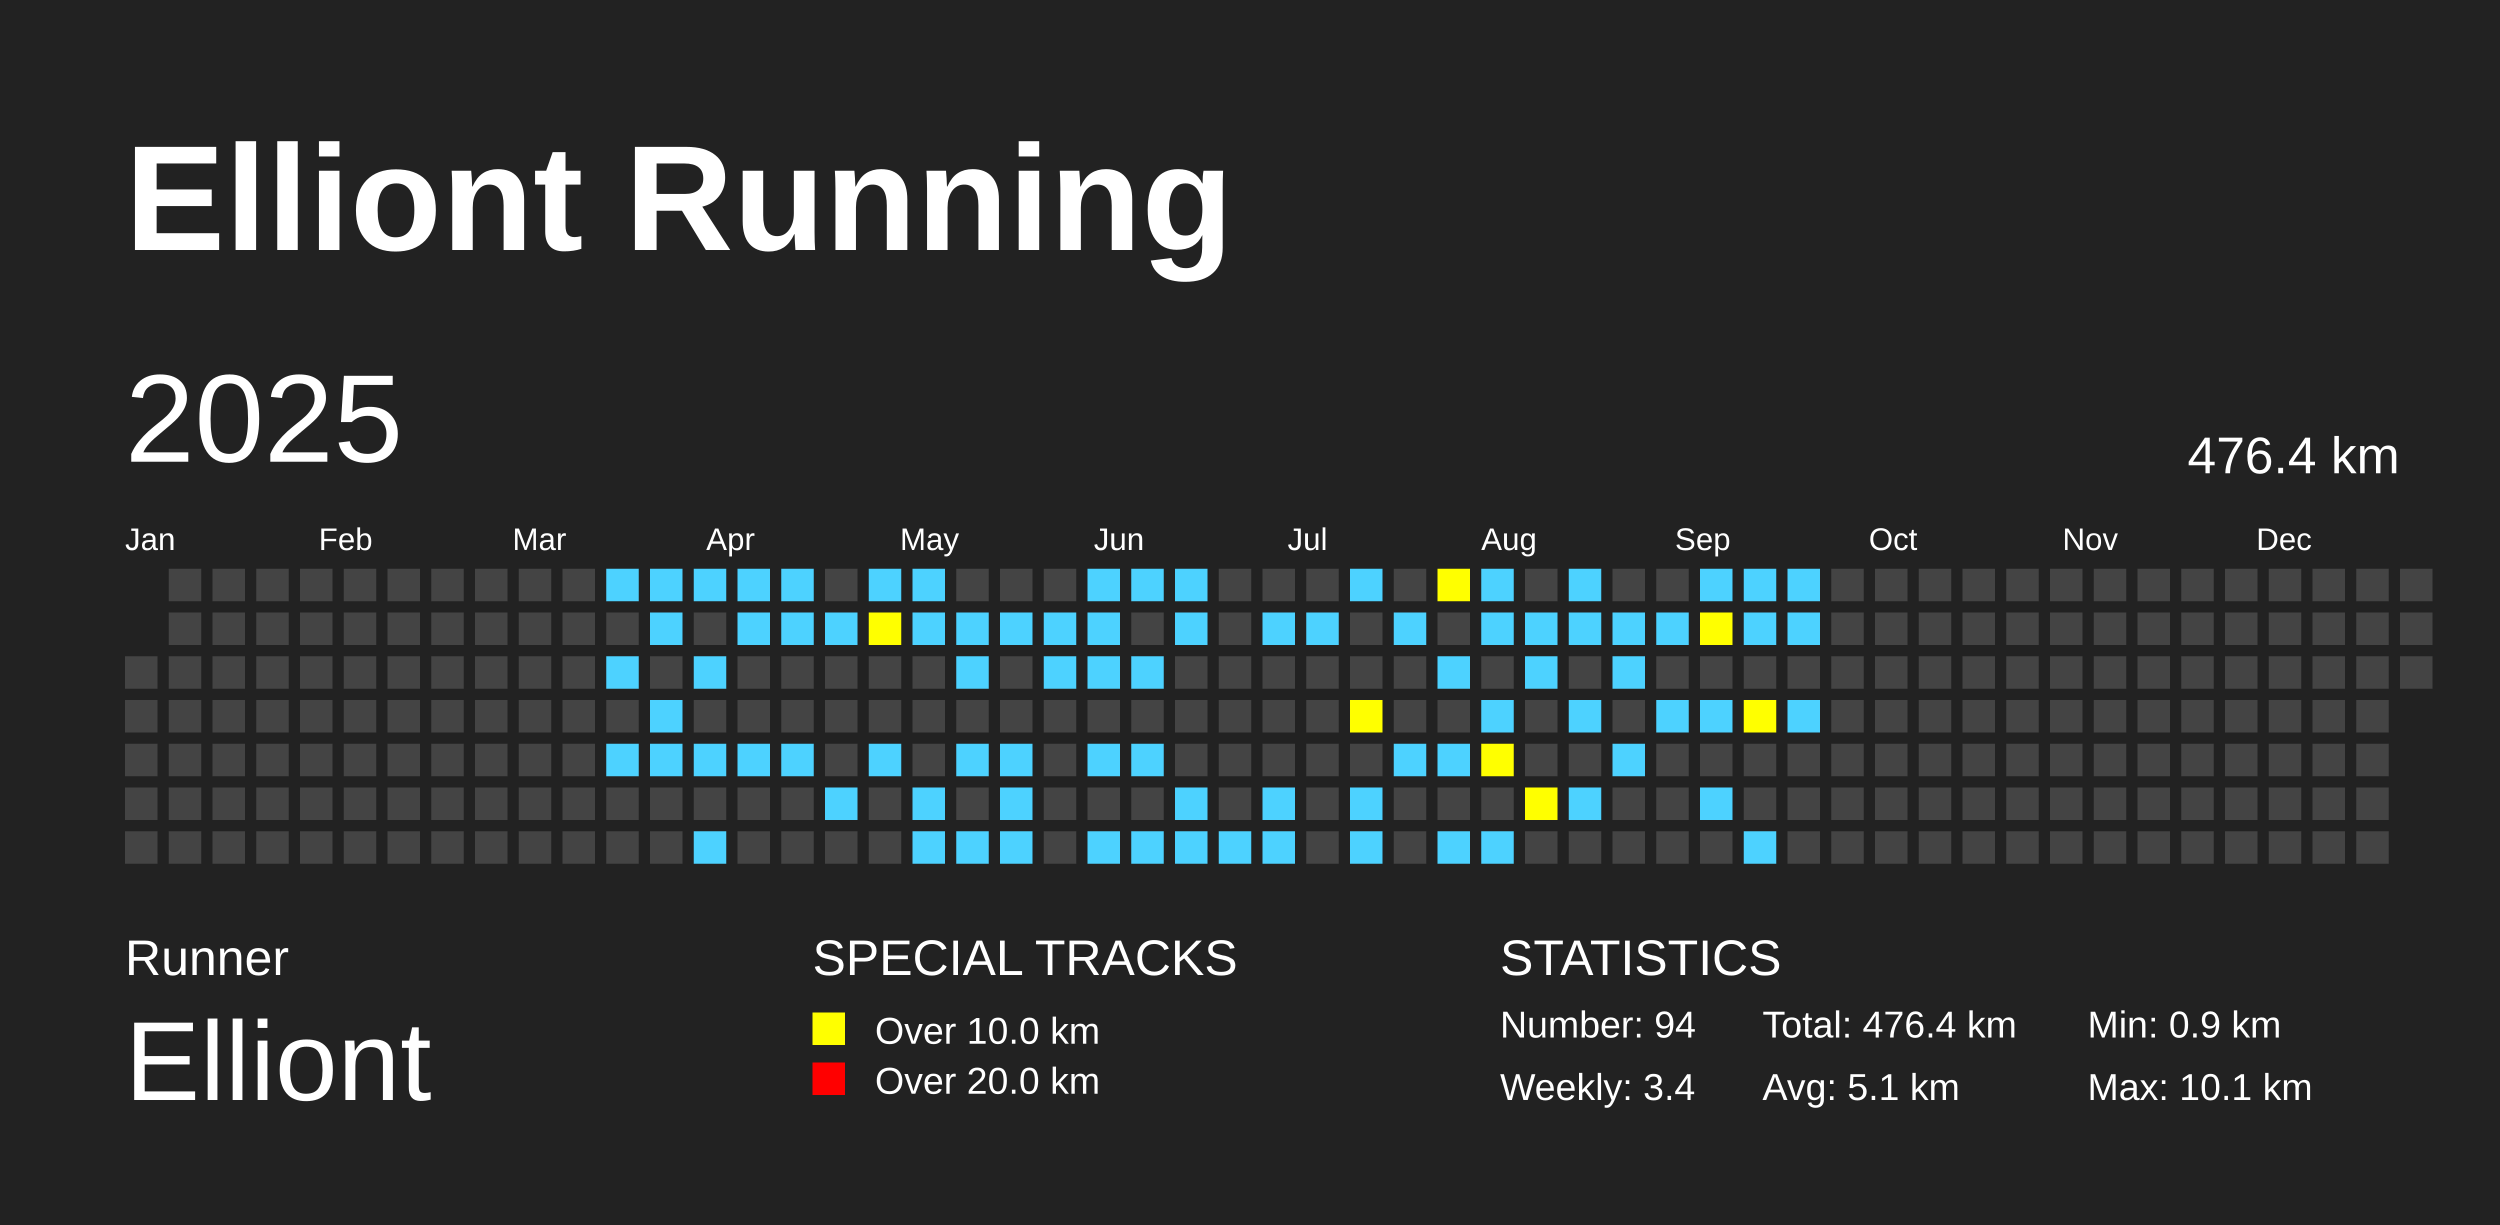
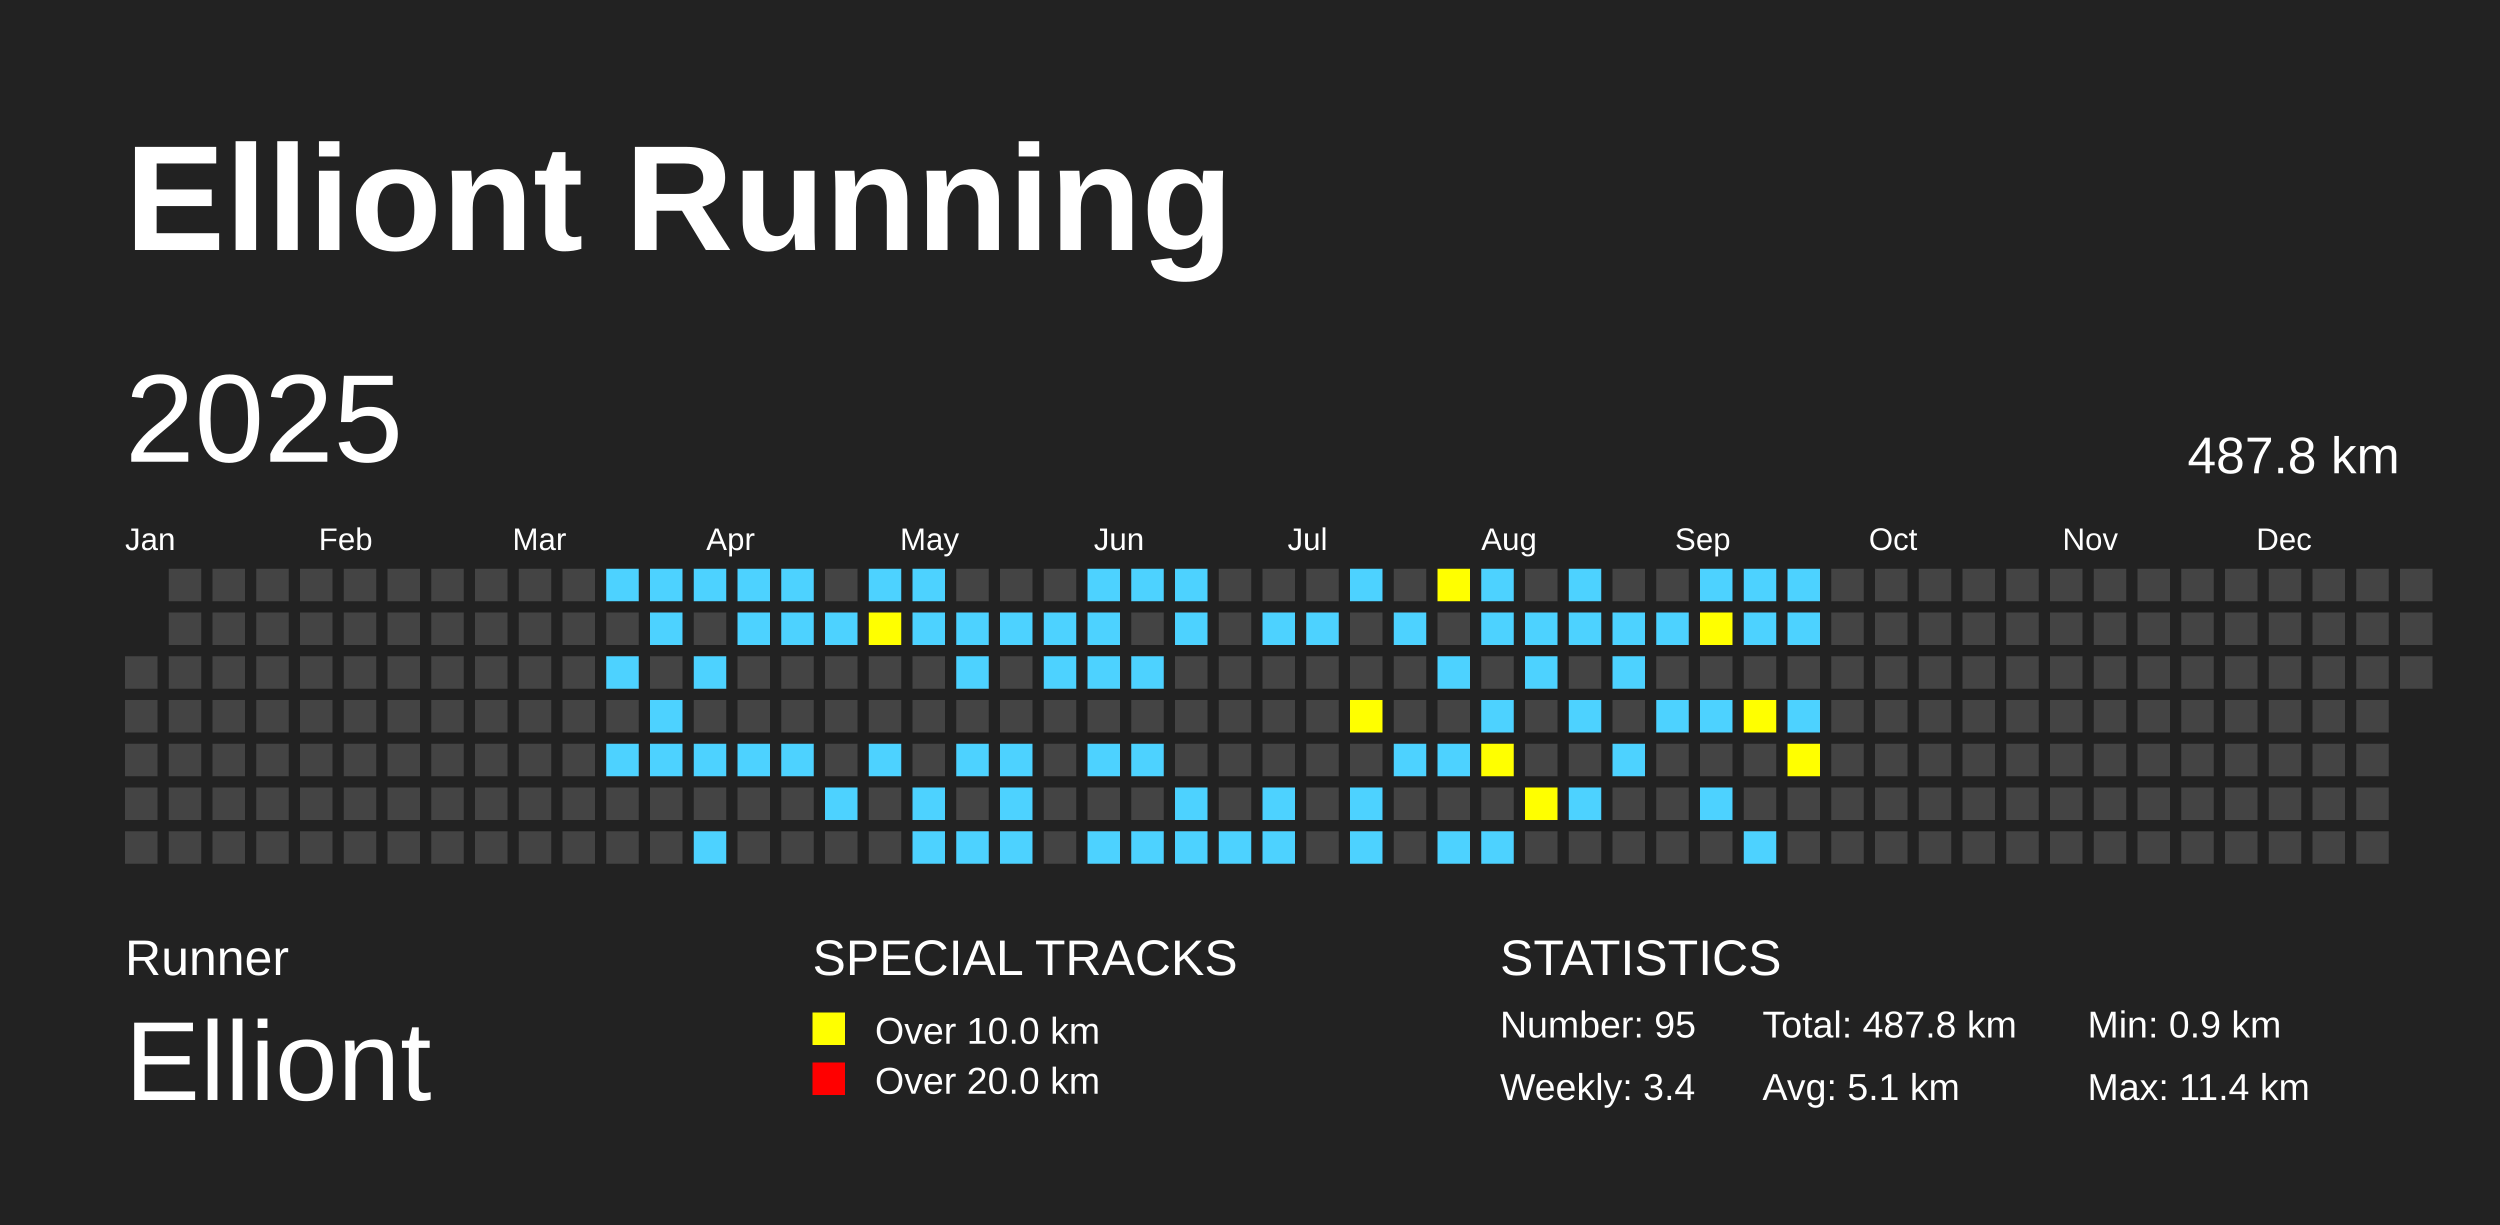
<svg xmlns="http://www.w3.org/2000/svg" baseProfile="full" height="98mm" version="1.1" viewBox="0,0,200,98" width="200mm">
  <defs />
  <rect fill="#222222" height="98" width="200" x="0" y="0" />
  <text fill="#FFFFFF" style="font-size:12px; font-family:Arial; font-weight:bold;" x="10" y="20">Elliont Running</text>
  <text fill="#FFFFFF" style="font-size:4px; font-family:Arial" x="10" y="78">Runner</text>
  <text fill="#FFFFFF" style="font-size:9px; font-family:Arial" x="10" y="88">Elliont</text>
  <text fill="#FFFFFF" style="font-size:4px; font-family:Arial" x="65" y="78">SPECIAL TRACKS</text>
  <rect fill="yellow" height="2.6" width="2.6" x="65" y="81" />
  <text fill="#FFFFFF" style="font-size:3px; font-family:Arial" x="70" y="83.5">Over 10.0 km</text>
  <rect fill="red" height="2.6" width="2.6" x="65" y="85" />
  <text fill="#FFFFFF" style="font-size:3px; font-family:Arial" x="70" y="87.5">Over 20.0 km</text>
  <text fill="#FFFFFF" style="font-size:4px; font-family:Arial" x="120" y="78">STATISTICS</text>
-   <text fill="#FFFFFF" style="font-size:3px; font-family:Arial" x="120" y="83">Number: 94</text>
+   <text fill="#FFFFFF" style="font-size:3px; font-family:Arial" x="120" y="83">Number: 95</text>
  <text fill="#FFFFFF" style="font-size:3px; font-family:Arial" x="120" y="88">Weekly: 3.4</text>
-   <text fill="#FFFFFF" style="font-size:3px; font-family:Arial" x="141" y="83">Total: 476.4 km</text>
+   <text fill="#FFFFFF" style="font-size:3px; font-family:Arial" x="141" y="83">Total: 487.8 km</text>
  <text fill="#FFFFFF" style="font-size:3px; font-family:Arial" x="141" y="88">Avg: 5.1 km</text>
  <text fill="#FFFFFF" style="font-size:3px; font-family:Arial" x="167" y="83">Min: 0.9 km</text>
-   <text fill="#FFFFFF" style="font-size:3px; font-family:Arial" x="167" y="88">Max: 10.1 km</text>
+   <text fill="#FFFFFF" style="font-size:3px; font-family:Arial" x="167" y="88">Max: 11.4 km</text>
  <text dominant-baseline="hanging" fill="#FFFFFF" style="font-size:10.0px; font-family:Arial;" x="10" y="30">2025</text>
-   <text dominant-baseline="hanging" fill="#FFFFFF" style="font-size:4.125px; font-family:Arial;" x="175" y="35">476.4 km</text>
+   <text dominant-baseline="hanging" fill="#FFFFFF" style="font-size:4.125px; font-family:Arial;" x="175" y="35">487.8 km</text>
  <text fill="#FFFFFF" style="font-size:2.5px; font-family:Arial" x="10.0" y="44">Jan</text>
  <text fill="#FFFFFF" style="font-size:2.5px; font-family:Arial" x="25.5" y="44">Feb</text>
  <text fill="#FFFFFF" style="font-size:2.5px; font-family:Arial" x="41.0" y="44">Mar</text>
  <text fill="#FFFFFF" style="font-size:2.5px; font-family:Arial" x="56.5" y="44">Apr</text>
  <text fill="#FFFFFF" style="font-size:2.5px; font-family:Arial" x="72.0" y="44">May</text>
  <text fill="#FFFFFF" style="font-size:2.5px; font-family:Arial" x="87.5" y="44">Jun</text>
  <text fill="#FFFFFF" style="font-size:2.5px; font-family:Arial" x="103.0" y="44">Jul</text>
  <text fill="#FFFFFF" style="font-size:2.5px; font-family:Arial" x="118.5" y="44">Aug</text>
  <text fill="#FFFFFF" style="font-size:2.5px; font-family:Arial" x="134.0" y="44">Sep</text>
  <text fill="#FFFFFF" style="font-size:2.5px; font-family:Arial" x="149.5" y="44">Oct</text>
  <text fill="#FFFFFF" style="font-size:2.5px; font-family:Arial" x="165.0" y="44">Nov</text>
  <text fill="#FFFFFF" style="font-size:2.5px; font-family:Arial" x="180.5" y="44">Dec</text>
  <rect fill="#444444" height="2.6" width="2.6" x="10.0" y="52.5" />
  <rect fill="#444444" height="2.6" width="2.6" x="10.0" y="56.0" />
  <rect fill="#444444" height="2.6" width="2.6" x="10.0" y="59.5" />
  <rect fill="#444444" height="2.6" width="2.6" x="10.0" y="63.0" />
  <rect fill="#444444" height="2.6" width="2.6" x="10.0" y="66.5" />
  <rect fill="#444444" height="2.6" width="2.6" x="13.5" y="45.5" />
  <rect fill="#444444" height="2.6" width="2.6" x="13.5" y="49.0" />
  <rect fill="#444444" height="2.6" width="2.6" x="13.5" y="52.5" />
  <rect fill="#444444" height="2.6" width="2.6" x="13.5" y="56.0" />
  <rect fill="#444444" height="2.6" width="2.6" x="13.5" y="59.5" />
  <rect fill="#444444" height="2.6" width="2.6" x="13.5" y="63.0" />
  <rect fill="#444444" height="2.6" width="2.6" x="13.5" y="66.5" />
  <rect fill="#444444" height="2.6" width="2.6" x="17.0" y="45.5" />
  <rect fill="#444444" height="2.6" width="2.6" x="17.0" y="49.0" />
  <rect fill="#444444" height="2.6" width="2.6" x="17.0" y="52.5" />
  <rect fill="#444444" height="2.6" width="2.6" x="17.0" y="56.0" />
  <rect fill="#444444" height="2.6" width="2.6" x="17.0" y="59.5" />
  <rect fill="#444444" height="2.6" width="2.6" x="17.0" y="63.0" />
  <rect fill="#444444" height="2.6" width="2.6" x="17.0" y="66.5" />
  <rect fill="#444444" height="2.6" width="2.6" x="20.5" y="45.5" />
  <rect fill="#444444" height="2.6" width="2.6" x="20.5" y="49.0" />
  <rect fill="#444444" height="2.6" width="2.6" x="20.5" y="52.5" />
  <rect fill="#444444" height="2.6" width="2.6" x="20.5" y="56.0" />
  <rect fill="#444444" height="2.6" width="2.6" x="20.5" y="59.5" />
  <rect fill="#444444" height="2.6" width="2.6" x="20.5" y="63.0" />
  <rect fill="#444444" height="2.6" width="2.6" x="20.5" y="66.5" />
  <rect fill="#444444" height="2.6" width="2.6" x="24.0" y="45.5" />
  <rect fill="#444444" height="2.6" width="2.6" x="24.0" y="49.0" />
  <rect fill="#444444" height="2.6" width="2.6" x="24.0" y="52.5" />
  <rect fill="#444444" height="2.6" width="2.6" x="24.0" y="56.0" />
  <rect fill="#444444" height="2.6" width="2.6" x="24.0" y="59.5" />
  <rect fill="#444444" height="2.6" width="2.6" x="24.0" y="63.0" />
  <rect fill="#444444" height="2.6" width="2.6" x="24.0" y="66.5" />
  <rect fill="#444444" height="2.6" width="2.6" x="27.5" y="45.5" />
  <rect fill="#444444" height="2.6" width="2.6" x="27.5" y="49.0" />
  <rect fill="#444444" height="2.6" width="2.6" x="27.5" y="52.5" />
  <rect fill="#444444" height="2.6" width="2.6" x="27.5" y="56.0" />
  <rect fill="#444444" height="2.6" width="2.6" x="27.5" y="59.5" />
  <rect fill="#444444" height="2.6" width="2.6" x="27.5" y="63.0" />
  <rect fill="#444444" height="2.6" width="2.6" x="27.5" y="66.5" />
  <rect fill="#444444" height="2.6" width="2.6" x="31.0" y="45.5" />
  <rect fill="#444444" height="2.6" width="2.6" x="31.0" y="49.0" />
  <rect fill="#444444" height="2.6" width="2.6" x="31.0" y="52.5" />
  <rect fill="#444444" height="2.6" width="2.6" x="31.0" y="56.0" />
  <rect fill="#444444" height="2.6" width="2.6" x="31.0" y="59.5" />
  <rect fill="#444444" height="2.6" width="2.6" x="31.0" y="63.0" />
  <rect fill="#444444" height="2.6" width="2.6" x="31.0" y="66.5" />
  <rect fill="#444444" height="2.6" width="2.6" x="34.5" y="45.5" />
  <rect fill="#444444" height="2.6" width="2.6" x="34.5" y="49.0" />
  <rect fill="#444444" height="2.6" width="2.6" x="34.5" y="52.5" />
  <rect fill="#444444" height="2.6" width="2.6" x="34.5" y="56.0" />
  <rect fill="#444444" height="2.6" width="2.6" x="34.5" y="59.5" />
  <rect fill="#444444" height="2.6" width="2.6" x="34.5" y="63.0" />
  <rect fill="#444444" height="2.6" width="2.6" x="34.5" y="66.5" />
  <rect fill="#444444" height="2.6" width="2.6" x="38.0" y="45.5" />
  <rect fill="#444444" height="2.6" width="2.6" x="38.0" y="49.0" />
  <rect fill="#444444" height="2.6" width="2.6" x="38.0" y="52.5" />
  <rect fill="#444444" height="2.6" width="2.6" x="38.0" y="56.0" />
  <rect fill="#444444" height="2.6" width="2.6" x="38.0" y="59.5" />
  <rect fill="#444444" height="2.6" width="2.6" x="38.0" y="63.0" />
  <rect fill="#444444" height="2.6" width="2.6" x="38.0" y="66.5" />
  <rect fill="#444444" height="2.6" width="2.6" x="41.5" y="45.5" />
  <rect fill="#444444" height="2.6" width="2.6" x="41.5" y="49.0" />
  <rect fill="#444444" height="2.6" width="2.6" x="41.5" y="52.5" />
  <rect fill="#444444" height="2.6" width="2.6" x="41.5" y="56.0" />
  <rect fill="#444444" height="2.6" width="2.6" x="41.5" y="59.5" />
  <rect fill="#444444" height="2.6" width="2.6" x="41.5" y="63.0" />
  <rect fill="#444444" height="2.6" width="2.6" x="41.5" y="66.5" />
  <rect fill="#444444" height="2.6" width="2.6" x="45.0" y="45.5" />
  <rect fill="#444444" height="2.6" width="2.6" x="45.0" y="49.0" />
  <rect fill="#444444" height="2.6" width="2.6" x="45.0" y="52.5" />
  <rect fill="#444444" height="2.6" width="2.6" x="45.0" y="56.0" />
  <rect fill="#444444" height="2.6" width="2.6" x="45.0" y="59.5" />
  <rect fill="#444444" height="2.6" width="2.6" x="45.0" y="63.0" />
  <rect fill="#444444" height="2.6" width="2.6" x="45.0" y="66.5" />
  <rect fill="#4DD2FF" height="2.6" width="2.6" x="48.5" y="45.5" />
  <rect fill="#444444" height="2.6" width="2.6" x="48.5" y="49.0" />
  <rect fill="#4DD2FF" height="2.6" width="2.6" x="48.5" y="52.5" />
  <rect fill="#444444" height="2.6" width="2.6" x="48.5" y="56.0" />
  <rect fill="#4DD2FF" height="2.6" width="2.6" x="48.5" y="59.5" />
  <rect fill="#444444" height="2.6" width="2.6" x="48.5" y="63.0" />
  <rect fill="#444444" height="2.6" width="2.6" x="48.5" y="66.5" />
  <rect fill="#4DD2FF" height="2.6" width="2.6" x="52.0" y="45.5" />
  <rect fill="#4DD2FF" height="2.6" width="2.6" x="52.0" y="49.0" />
  <rect fill="#444444" height="2.6" width="2.6" x="52.0" y="52.5" />
  <rect fill="#4DD2FF" height="2.6" width="2.6" x="52.0" y="56.0" />
  <rect fill="#4DD2FF" height="2.6" width="2.6" x="52.0" y="59.5" />
  <rect fill="#444444" height="2.6" width="2.6" x="52.0" y="63.0" />
  <rect fill="#444444" height="2.6" width="2.6" x="52.0" y="66.5" />
  <rect fill="#4DD2FF" height="2.6" width="2.6" x="55.5" y="45.5" />
  <rect fill="#444444" height="2.6" width="2.6" x="55.5" y="49.0" />
  <rect fill="#4DD2FF" height="2.6" width="2.6" x="55.5" y="52.5" />
  <rect fill="#444444" height="2.6" width="2.6" x="55.5" y="56.0" />
  <rect fill="#4DD2FF" height="2.6" width="2.6" x="55.5" y="59.5" />
  <rect fill="#444444" height="2.6" width="2.6" x="55.5" y="63.0" />
  <rect fill="#4DD2FF" height="2.6" width="2.6" x="55.5" y="66.5" />
  <rect fill="#4DD2FF" height="2.6" width="2.6" x="59.0" y="45.5" />
  <rect fill="#4DD2FF" height="2.6" width="2.6" x="59.0" y="49.0" />
  <rect fill="#444444" height="2.6" width="2.6" x="59.0" y="52.5" />
  <rect fill="#444444" height="2.6" width="2.6" x="59.0" y="56.0" />
  <rect fill="#4DD2FF" height="2.6" width="2.6" x="59.0" y="59.5" />
  <rect fill="#444444" height="2.6" width="2.6" x="59.0" y="63.0" />
  <rect fill="#444444" height="2.6" width="2.6" x="59.0" y="66.5" />
  <rect fill="#4DD2FF" height="2.6" width="2.6" x="62.5" y="45.5" />
  <rect fill="#4DD2FF" height="2.6" width="2.6" x="62.5" y="49.0" />
  <rect fill="#444444" height="2.6" width="2.6" x="62.5" y="52.5" />
  <rect fill="#444444" height="2.6" width="2.6" x="62.5" y="56.0" />
  <rect fill="#4DD2FF" height="2.6" width="2.6" x="62.5" y="59.5" />
  <rect fill="#444444" height="2.6" width="2.6" x="62.5" y="63.0" />
  <rect fill="#444444" height="2.6" width="2.6" x="62.5" y="66.5" />
  <rect fill="#444444" height="2.6" width="2.6" x="66.0" y="45.5" />
  <rect fill="#4DD2FF" height="2.6" width="2.6" x="66.0" y="49.0" />
  <rect fill="#444444" height="2.6" width="2.6" x="66.0" y="52.5" />
  <rect fill="#444444" height="2.6" width="2.6" x="66.0" y="56.0" />
  <rect fill="#444444" height="2.6" width="2.6" x="66.0" y="59.5" />
  <rect fill="#4DD2FF" height="2.6" width="2.6" x="66.0" y="63.0" />
  <rect fill="#444444" height="2.6" width="2.6" x="66.0" y="66.5" />
  <rect fill="#4DD2FF" height="2.6" width="2.6" x="69.5" y="45.5" />
  <rect fill="yellow" height="2.6" width="2.6" x="69.5" y="49.0" />
  <rect fill="#444444" height="2.6" width="2.6" x="69.5" y="52.5" />
  <rect fill="#444444" height="2.6" width="2.6" x="69.5" y="56.0" />
  <rect fill="#4DD2FF" height="2.6" width="2.6" x="69.5" y="59.5" />
  <rect fill="#444444" height="2.6" width="2.6" x="69.5" y="63.0" />
  <rect fill="#444444" height="2.6" width="2.6" x="69.5" y="66.5" />
  <rect fill="#4DD2FF" height="2.6" width="2.6" x="73.0" y="45.5" />
  <rect fill="#4DD2FF" height="2.6" width="2.6" x="73.0" y="49.0" />
  <rect fill="#444444" height="2.6" width="2.6" x="73.0" y="52.5" />
  <rect fill="#444444" height="2.6" width="2.6" x="73.0" y="56.0" />
  <rect fill="#444444" height="2.6" width="2.6" x="73.0" y="59.5" />
  <rect fill="#4DD2FF" height="2.6" width="2.6" x="73.0" y="63.0" />
  <rect fill="#4DD2FF" height="2.6" width="2.6" x="73.0" y="66.5" />
  <rect fill="#444444" height="2.6" width="2.6" x="76.5" y="45.5" />
  <rect fill="#4DD2FF" height="2.6" width="2.6" x="76.5" y="49.0" />
  <rect fill="#4DD2FF" height="2.6" width="2.6" x="76.5" y="52.5" />
  <rect fill="#444444" height="2.6" width="2.6" x="76.5" y="56.0" />
  <rect fill="#4DD2FF" height="2.6" width="2.6" x="76.5" y="59.5" />
  <rect fill="#444444" height="2.6" width="2.6" x="76.5" y="63.0" />
  <rect fill="#4DD2FF" height="2.6" width="2.6" x="76.5" y="66.5" />
  <rect fill="#444444" height="2.6" width="2.6" x="80.0" y="45.5" />
  <rect fill="#4DD2FF" height="2.6" width="2.6" x="80.0" y="49.0" />
  <rect fill="#444444" height="2.6" width="2.6" x="80.0" y="52.5" />
  <rect fill="#444444" height="2.6" width="2.6" x="80.0" y="56.0" />
  <rect fill="#4DD2FF" height="2.6" width="2.6" x="80.0" y="59.5" />
  <rect fill="#4DD2FF" height="2.6" width="2.6" x="80.0" y="63.0" />
  <rect fill="#4DD2FF" height="2.6" width="2.6" x="80.0" y="66.5" />
  <rect fill="#444444" height="2.6" width="2.6" x="83.5" y="45.5" />
  <rect fill="#4DD2FF" height="2.6" width="2.6" x="83.5" y="49.0" />
  <rect fill="#4DD2FF" height="2.6" width="2.6" x="83.5" y="52.5" />
  <rect fill="#444444" height="2.6" width="2.6" x="83.5" y="56.0" />
  <rect fill="#444444" height="2.6" width="2.6" x="83.5" y="59.5" />
  <rect fill="#444444" height="2.6" width="2.6" x="83.5" y="63.0" />
  <rect fill="#444444" height="2.6" width="2.6" x="83.5" y="66.5" />
  <rect fill="#4DD2FF" height="2.6" width="2.6" x="87.0" y="45.5" />
  <rect fill="#4DD2FF" height="2.6" width="2.6" x="87.0" y="49.0" />
  <rect fill="#4DD2FF" height="2.6" width="2.6" x="87.0" y="52.5" />
  <rect fill="#444444" height="2.6" width="2.6" x="87.0" y="56.0" />
  <rect fill="#4DD2FF" height="2.6" width="2.6" x="87.0" y="59.5" />
  <rect fill="#444444" height="2.6" width="2.6" x="87.0" y="63.0" />
  <rect fill="#4DD2FF" height="2.6" width="2.6" x="87.0" y="66.5" />
  <rect fill="#4DD2FF" height="2.6" width="2.6" x="90.5" y="45.5" />
  <rect fill="#444444" height="2.6" width="2.6" x="90.5" y="49.0" />
  <rect fill="#4DD2FF" height="2.6" width="2.6" x="90.5" y="52.5" />
  <rect fill="#444444" height="2.6" width="2.6" x="90.5" y="56.0" />
  <rect fill="#4DD2FF" height="2.6" width="2.6" x="90.5" y="59.5" />
  <rect fill="#444444" height="2.6" width="2.6" x="90.5" y="63.0" />
  <rect fill="#4DD2FF" height="2.6" width="2.6" x="90.5" y="66.5" />
  <rect fill="#4DD2FF" height="2.6" width="2.6" x="94.0" y="45.5" />
  <rect fill="#4DD2FF" height="2.6" width="2.6" x="94.0" y="49.0" />
  <rect fill="#444444" height="2.6" width="2.6" x="94.0" y="52.5" />
  <rect fill="#444444" height="2.6" width="2.6" x="94.0" y="56.0" />
  <rect fill="#444444" height="2.6" width="2.6" x="94.0" y="59.5" />
  <rect fill="#4DD2FF" height="2.6" width="2.6" x="94.0" y="63.0" />
  <rect fill="#4DD2FF" height="2.6" width="2.6" x="94.0" y="66.5" />
  <rect fill="#444444" height="2.6" width="2.6" x="97.5" y="45.5" />
  <rect fill="#444444" height="2.6" width="2.6" x="97.5" y="49.0" />
  <rect fill="#444444" height="2.6" width="2.6" x="97.5" y="52.5" />
  <rect fill="#444444" height="2.6" width="2.6" x="97.5" y="56.0" />
  <rect fill="#444444" height="2.6" width="2.6" x="97.5" y="59.5" />
  <rect fill="#444444" height="2.6" width="2.6" x="97.5" y="63.0" />
  <rect fill="#4DD2FF" height="2.6" width="2.6" x="97.5" y="66.5" />
  <rect fill="#444444" height="2.6" width="2.6" x="101.0" y="45.5" />
  <rect fill="#4DD2FF" height="2.6" width="2.6" x="101.0" y="49.0" />
  <rect fill="#444444" height="2.6" width="2.6" x="101.0" y="52.5" />
  <rect fill="#444444" height="2.6" width="2.6" x="101.0" y="56.0" />
  <rect fill="#444444" height="2.6" width="2.6" x="101.0" y="59.5" />
  <rect fill="#4DD2FF" height="2.6" width="2.6" x="101.0" y="63.0" />
  <rect fill="#4DD2FF" height="2.6" width="2.6" x="101.0" y="66.5" />
  <rect fill="#444444" height="2.6" width="2.6" x="104.5" y="45.5" />
  <rect fill="#4DD2FF" height="2.6" width="2.6" x="104.5" y="49.0" />
  <rect fill="#444444" height="2.6" width="2.6" x="104.5" y="52.5" />
  <rect fill="#444444" height="2.6" width="2.6" x="104.5" y="56.0" />
  <rect fill="#444444" height="2.6" width="2.6" x="104.5" y="59.5" />
  <rect fill="#444444" height="2.6" width="2.6" x="104.5" y="63.0" />
  <rect fill="#444444" height="2.6" width="2.6" x="104.5" y="66.5" />
  <rect fill="#4DD2FF" height="2.6" width="2.6" x="108.0" y="45.5" />
  <rect fill="#444444" height="2.6" width="2.6" x="108.0" y="49.0" />
  <rect fill="#444444" height="2.6" width="2.6" x="108.0" y="52.5" />
  <rect fill="yellow" height="2.6" width="2.6" x="108.0" y="56.0" />
  <rect fill="#444444" height="2.6" width="2.6" x="108.0" y="59.5" />
  <rect fill="#4DD2FF" height="2.6" width="2.6" x="108.0" y="63.0" />
  <rect fill="#4DD2FF" height="2.6" width="2.6" x="108.0" y="66.5" />
  <rect fill="#444444" height="2.6" width="2.6" x="111.5" y="45.5" />
  <rect fill="#4DD2FF" height="2.6" width="2.6" x="111.5" y="49.0" />
  <rect fill="#444444" height="2.6" width="2.6" x="111.5" y="52.5" />
  <rect fill="#444444" height="2.6" width="2.6" x="111.5" y="56.0" />
  <rect fill="#4DD2FF" height="2.6" width="2.6" x="111.5" y="59.5" />
  <rect fill="#444444" height="2.6" width="2.6" x="111.5" y="63.0" />
  <rect fill="#444444" height="2.6" width="2.6" x="111.5" y="66.5" />
  <rect fill="yellow" height="2.6" width="2.6" x="115.0" y="45.5" />
  <rect fill="#444444" height="2.6" width="2.6" x="115.0" y="49.0" />
  <rect fill="#4DD2FF" height="2.6" width="2.6" x="115.0" y="52.5" />
  <rect fill="#444444" height="2.6" width="2.6" x="115.0" y="56.0" />
  <rect fill="#4DD2FF" height="2.6" width="2.6" x="115.0" y="59.5" />
  <rect fill="#444444" height="2.6" width="2.6" x="115.0" y="63.0" />
  <rect fill="#4DD2FF" height="2.6" width="2.6" x="115.0" y="66.5" />
  <rect fill="#4DD2FF" height="2.6" width="2.6" x="118.5" y="45.5" />
  <rect fill="#4DD2FF" height="2.6" width="2.6" x="118.5" y="49.0" />
  <rect fill="#444444" height="2.6" width="2.6" x="118.5" y="52.5" />
  <rect fill="#4DD2FF" height="2.6" width="2.6" x="118.5" y="56.0" />
  <rect fill="yellow" height="2.6" width="2.6" x="118.5" y="59.5" />
  <rect fill="#444444" height="2.6" width="2.6" x="118.5" y="63.0" />
  <rect fill="#4DD2FF" height="2.6" width="2.6" x="118.5" y="66.5" />
  <rect fill="#444444" height="2.6" width="2.6" x="122.0" y="45.5" />
  <rect fill="#4DD2FF" height="2.6" width="2.6" x="122.0" y="49.0" />
  <rect fill="#4DD2FF" height="2.6" width="2.6" x="122.0" y="52.5" />
  <rect fill="#444444" height="2.6" width="2.6" x="122.0" y="56.0" />
  <rect fill="#444444" height="2.6" width="2.6" x="122.0" y="59.5" />
  <rect fill="yellow" height="2.6" width="2.6" x="122.0" y="63.0" />
  <rect fill="#444444" height="2.6" width="2.6" x="122.0" y="66.5" />
  <rect fill="#4DD2FF" height="2.6" width="2.6" x="125.5" y="45.5" />
  <rect fill="#4DD2FF" height="2.6" width="2.6" x="125.5" y="49.0" />
  <rect fill="#444444" height="2.6" width="2.6" x="125.5" y="52.5" />
  <rect fill="#4DD2FF" height="2.6" width="2.6" x="125.5" y="56.0" />
  <rect fill="#444444" height="2.6" width="2.6" x="125.5" y="59.5" />
  <rect fill="#4DD2FF" height="2.6" width="2.6" x="125.5" y="63.0" />
  <rect fill="#444444" height="2.6" width="2.6" x="125.5" y="66.5" />
  <rect fill="#444444" height="2.6" width="2.6" x="129.0" y="45.5" />
  <rect fill="#4DD2FF" height="2.6" width="2.6" x="129.0" y="49.0" />
  <rect fill="#4DD2FF" height="2.6" width="2.6" x="129.0" y="52.5" />
  <rect fill="#444444" height="2.6" width="2.6" x="129.0" y="56.0" />
  <rect fill="#4DD2FF" height="2.6" width="2.6" x="129.0" y="59.5" />
  <rect fill="#444444" height="2.6" width="2.6" x="129.0" y="63.0" />
  <rect fill="#444444" height="2.6" width="2.6" x="129.0" y="66.5" />
  <rect fill="#444444" height="2.6" width="2.6" x="132.5" y="45.5" />
  <rect fill="#4DD2FF" height="2.6" width="2.6" x="132.5" y="49.0" />
  <rect fill="#444444" height="2.6" width="2.6" x="132.5" y="52.5" />
  <rect fill="#4DD2FF" height="2.6" width="2.6" x="132.5" y="56.0" />
  <rect fill="#444444" height="2.6" width="2.6" x="132.5" y="59.5" />
  <rect fill="#444444" height="2.6" width="2.6" x="132.5" y="63.0" />
  <rect fill="#444444" height="2.6" width="2.6" x="132.5" y="66.5" />
  <rect fill="#4DD2FF" height="2.6" width="2.6" x="136.0" y="45.5" />
  <rect fill="yellow" height="2.6" width="2.6" x="136.0" y="49.0" />
  <rect fill="#444444" height="2.6" width="2.6" x="136.0" y="52.5" />
  <rect fill="#4DD2FF" height="2.6" width="2.6" x="136.0" y="56.0" />
  <rect fill="#444444" height="2.6" width="2.6" x="136.0" y="59.5" />
  <rect fill="#4DD2FF" height="2.6" width="2.6" x="136.0" y="63.0" />
  <rect fill="#444444" height="2.6" width="2.6" x="136.0" y="66.5" />
  <rect fill="#4DD2FF" height="2.6" width="2.6" x="139.5" y="45.5" />
  <rect fill="#4DD2FF" height="2.6" width="2.6" x="139.5" y="49.0" />
  <rect fill="#444444" height="2.6" width="2.6" x="139.5" y="52.5" />
  <rect fill="yellow" height="2.6" width="2.6" x="139.5" y="56.0" />
  <rect fill="#444444" height="2.6" width="2.6" x="139.5" y="59.5" />
  <rect fill="#444444" height="2.6" width="2.6" x="139.5" y="63.0" />
  <rect fill="#4DD2FF" height="2.6" width="2.6" x="139.5" y="66.5" />
  <rect fill="#4DD2FF" height="2.6" width="2.6" x="143.0" y="45.5" />
  <rect fill="#4DD2FF" height="2.6" width="2.6" x="143.0" y="49.0" />
  <rect fill="#444444" height="2.6" width="2.6" x="143.0" y="52.5" />
  <rect fill="#4DD2FF" height="2.6" width="2.6" x="143.0" y="56.0" />
-   <rect fill="#444444" height="2.6" width="2.6" x="143.0" y="59.5" />
+   <rect fill="yellow" height="2.6" width="2.6" x="143.0" y="59.5" />
  <rect fill="#444444" height="2.6" width="2.6" x="143.0" y="63.0" />
  <rect fill="#444444" height="2.6" width="2.6" x="143.0" y="66.5" />
  <rect fill="#444444" height="2.6" width="2.6" x="146.5" y="45.5" />
  <rect fill="#444444" height="2.6" width="2.6" x="146.5" y="49.0" />
  <rect fill="#444444" height="2.6" width="2.6" x="146.5" y="52.5" />
  <rect fill="#444444" height="2.6" width="2.6" x="146.5" y="56.0" />
  <rect fill="#444444" height="2.6" width="2.6" x="146.5" y="59.5" />
  <rect fill="#444444" height="2.6" width="2.6" x="146.5" y="63.0" />
  <rect fill="#444444" height="2.6" width="2.6" x="146.5" y="66.5" />
  <rect fill="#444444" height="2.6" width="2.6" x="150.0" y="45.5" />
  <rect fill="#444444" height="2.6" width="2.6" x="150.0" y="49.0" />
  <rect fill="#444444" height="2.6" width="2.6" x="150.0" y="52.5" />
  <rect fill="#444444" height="2.6" width="2.6" x="150.0" y="56.0" />
  <rect fill="#444444" height="2.6" width="2.6" x="150.0" y="59.5" />
  <rect fill="#444444" height="2.6" width="2.6" x="150.0" y="63.0" />
  <rect fill="#444444" height="2.6" width="2.6" x="150.0" y="66.5" />
  <rect fill="#444444" height="2.6" width="2.6" x="153.5" y="45.5" />
  <rect fill="#444444" height="2.6" width="2.6" x="153.5" y="49.0" />
  <rect fill="#444444" height="2.6" width="2.6" x="153.5" y="52.5" />
  <rect fill="#444444" height="2.6" width="2.6" x="153.5" y="56.0" />
  <rect fill="#444444" height="2.6" width="2.6" x="153.5" y="59.5" />
  <rect fill="#444444" height="2.6" width="2.6" x="153.5" y="63.0" />
  <rect fill="#444444" height="2.6" width="2.6" x="153.5" y="66.5" />
  <rect fill="#444444" height="2.6" width="2.6" x="157.0" y="45.5" />
  <rect fill="#444444" height="2.6" width="2.6" x="157.0" y="49.0" />
  <rect fill="#444444" height="2.6" width="2.6" x="157.0" y="52.5" />
  <rect fill="#444444" height="2.6" width="2.6" x="157.0" y="56.0" />
  <rect fill="#444444" height="2.6" width="2.6" x="157.0" y="59.5" />
  <rect fill="#444444" height="2.6" width="2.6" x="157.0" y="63.0" />
  <rect fill="#444444" height="2.6" width="2.6" x="157.0" y="66.5" />
  <rect fill="#444444" height="2.6" width="2.6" x="160.5" y="45.5" />
  <rect fill="#444444" height="2.6" width="2.6" x="160.5" y="49.0" />
  <rect fill="#444444" height="2.6" width="2.6" x="160.5" y="52.5" />
  <rect fill="#444444" height="2.6" width="2.6" x="160.5" y="56.0" />
  <rect fill="#444444" height="2.6" width="2.6" x="160.5" y="59.5" />
  <rect fill="#444444" height="2.6" width="2.6" x="160.5" y="63.0" />
  <rect fill="#444444" height="2.6" width="2.6" x="160.5" y="66.5" />
  <rect fill="#444444" height="2.6" width="2.6" x="164.0" y="45.5" />
  <rect fill="#444444" height="2.6" width="2.6" x="164.0" y="49.0" />
  <rect fill="#444444" height="2.6" width="2.6" x="164.0" y="52.5" />
  <rect fill="#444444" height="2.6" width="2.6" x="164.0" y="56.0" />
  <rect fill="#444444" height="2.6" width="2.6" x="164.0" y="59.5" />
  <rect fill="#444444" height="2.6" width="2.6" x="164.0" y="63.0" />
  <rect fill="#444444" height="2.6" width="2.6" x="164.0" y="66.5" />
  <rect fill="#444444" height="2.6" width="2.6" x="167.5" y="45.5" />
  <rect fill="#444444" height="2.6" width="2.6" x="167.5" y="49.0" />
  <rect fill="#444444" height="2.6" width="2.6" x="167.5" y="52.5" />
  <rect fill="#444444" height="2.6" width="2.6" x="167.5" y="56.0" />
  <rect fill="#444444" height="2.6" width="2.6" x="167.5" y="59.5" />
  <rect fill="#444444" height="2.6" width="2.6" x="167.5" y="63.0" />
  <rect fill="#444444" height="2.6" width="2.6" x="167.5" y="66.5" />
  <rect fill="#444444" height="2.6" width="2.6" x="171.0" y="45.5" />
  <rect fill="#444444" height="2.6" width="2.6" x="171.0" y="49.0" />
  <rect fill="#444444" height="2.6" width="2.6" x="171.0" y="52.5" />
  <rect fill="#444444" height="2.6" width="2.6" x="171.0" y="56.0" />
  <rect fill="#444444" height="2.6" width="2.6" x="171.0" y="59.5" />
  <rect fill="#444444" height="2.6" width="2.6" x="171.0" y="63.0" />
  <rect fill="#444444" height="2.6" width="2.6" x="171.0" y="66.5" />
  <rect fill="#444444" height="2.6" width="2.6" x="174.5" y="45.5" />
  <rect fill="#444444" height="2.6" width="2.6" x="174.5" y="49.0" />
  <rect fill="#444444" height="2.6" width="2.6" x="174.5" y="52.5" />
  <rect fill="#444444" height="2.6" width="2.6" x="174.5" y="56.0" />
  <rect fill="#444444" height="2.6" width="2.6" x="174.5" y="59.5" />
  <rect fill="#444444" height="2.6" width="2.6" x="174.5" y="63.0" />
  <rect fill="#444444" height="2.6" width="2.6" x="174.5" y="66.5" />
  <rect fill="#444444" height="2.6" width="2.6" x="178.0" y="45.5" />
  <rect fill="#444444" height="2.6" width="2.6" x="178.0" y="49.0" />
  <rect fill="#444444" height="2.6" width="2.6" x="178.0" y="52.5" />
  <rect fill="#444444" height="2.6" width="2.6" x="178.0" y="56.0" />
  <rect fill="#444444" height="2.6" width="2.6" x="178.0" y="59.5" />
  <rect fill="#444444" height="2.6" width="2.6" x="178.0" y="63.0" />
  <rect fill="#444444" height="2.6" width="2.6" x="178.0" y="66.5" />
  <rect fill="#444444" height="2.6" width="2.6" x="181.5" y="45.5" />
  <rect fill="#444444" height="2.6" width="2.6" x="181.5" y="49.0" />
  <rect fill="#444444" height="2.6" width="2.6" x="181.5" y="52.5" />
  <rect fill="#444444" height="2.6" width="2.6" x="181.5" y="56.0" />
  <rect fill="#444444" height="2.6" width="2.6" x="181.5" y="59.5" />
  <rect fill="#444444" height="2.6" width="2.6" x="181.5" y="63.0" />
  <rect fill="#444444" height="2.6" width="2.6" x="181.5" y="66.5" />
  <rect fill="#444444" height="2.6" width="2.6" x="185.0" y="45.5" />
  <rect fill="#444444" height="2.6" width="2.6" x="185.0" y="49.0" />
  <rect fill="#444444" height="2.6" width="2.6" x="185.0" y="52.5" />
  <rect fill="#444444" height="2.6" width="2.6" x="185.0" y="56.0" />
  <rect fill="#444444" height="2.6" width="2.6" x="185.0" y="59.5" />
  <rect fill="#444444" height="2.6" width="2.6" x="185.0" y="63.0" />
  <rect fill="#444444" height="2.6" width="2.6" x="185.0" y="66.5" />
  <rect fill="#444444" height="2.6" width="2.6" x="188.5" y="45.5" />
  <rect fill="#444444" height="2.6" width="2.6" x="188.5" y="49.0" />
  <rect fill="#444444" height="2.6" width="2.6" x="188.5" y="52.5" />
  <rect fill="#444444" height="2.6" width="2.6" x="188.5" y="56.0" />
  <rect fill="#444444" height="2.6" width="2.6" x="188.5" y="59.5" />
  <rect fill="#444444" height="2.6" width="2.6" x="188.5" y="63.0" />
  <rect fill="#444444" height="2.6" width="2.6" x="188.5" y="66.5" />
  <rect fill="#444444" height="2.6" width="2.6" x="192.0" y="45.5" />
  <rect fill="#444444" height="2.6" width="2.6" x="192.0" y="49.0" />
  <rect fill="#444444" height="2.6" width="2.6" x="192.0" y="52.5" />
</svg>
